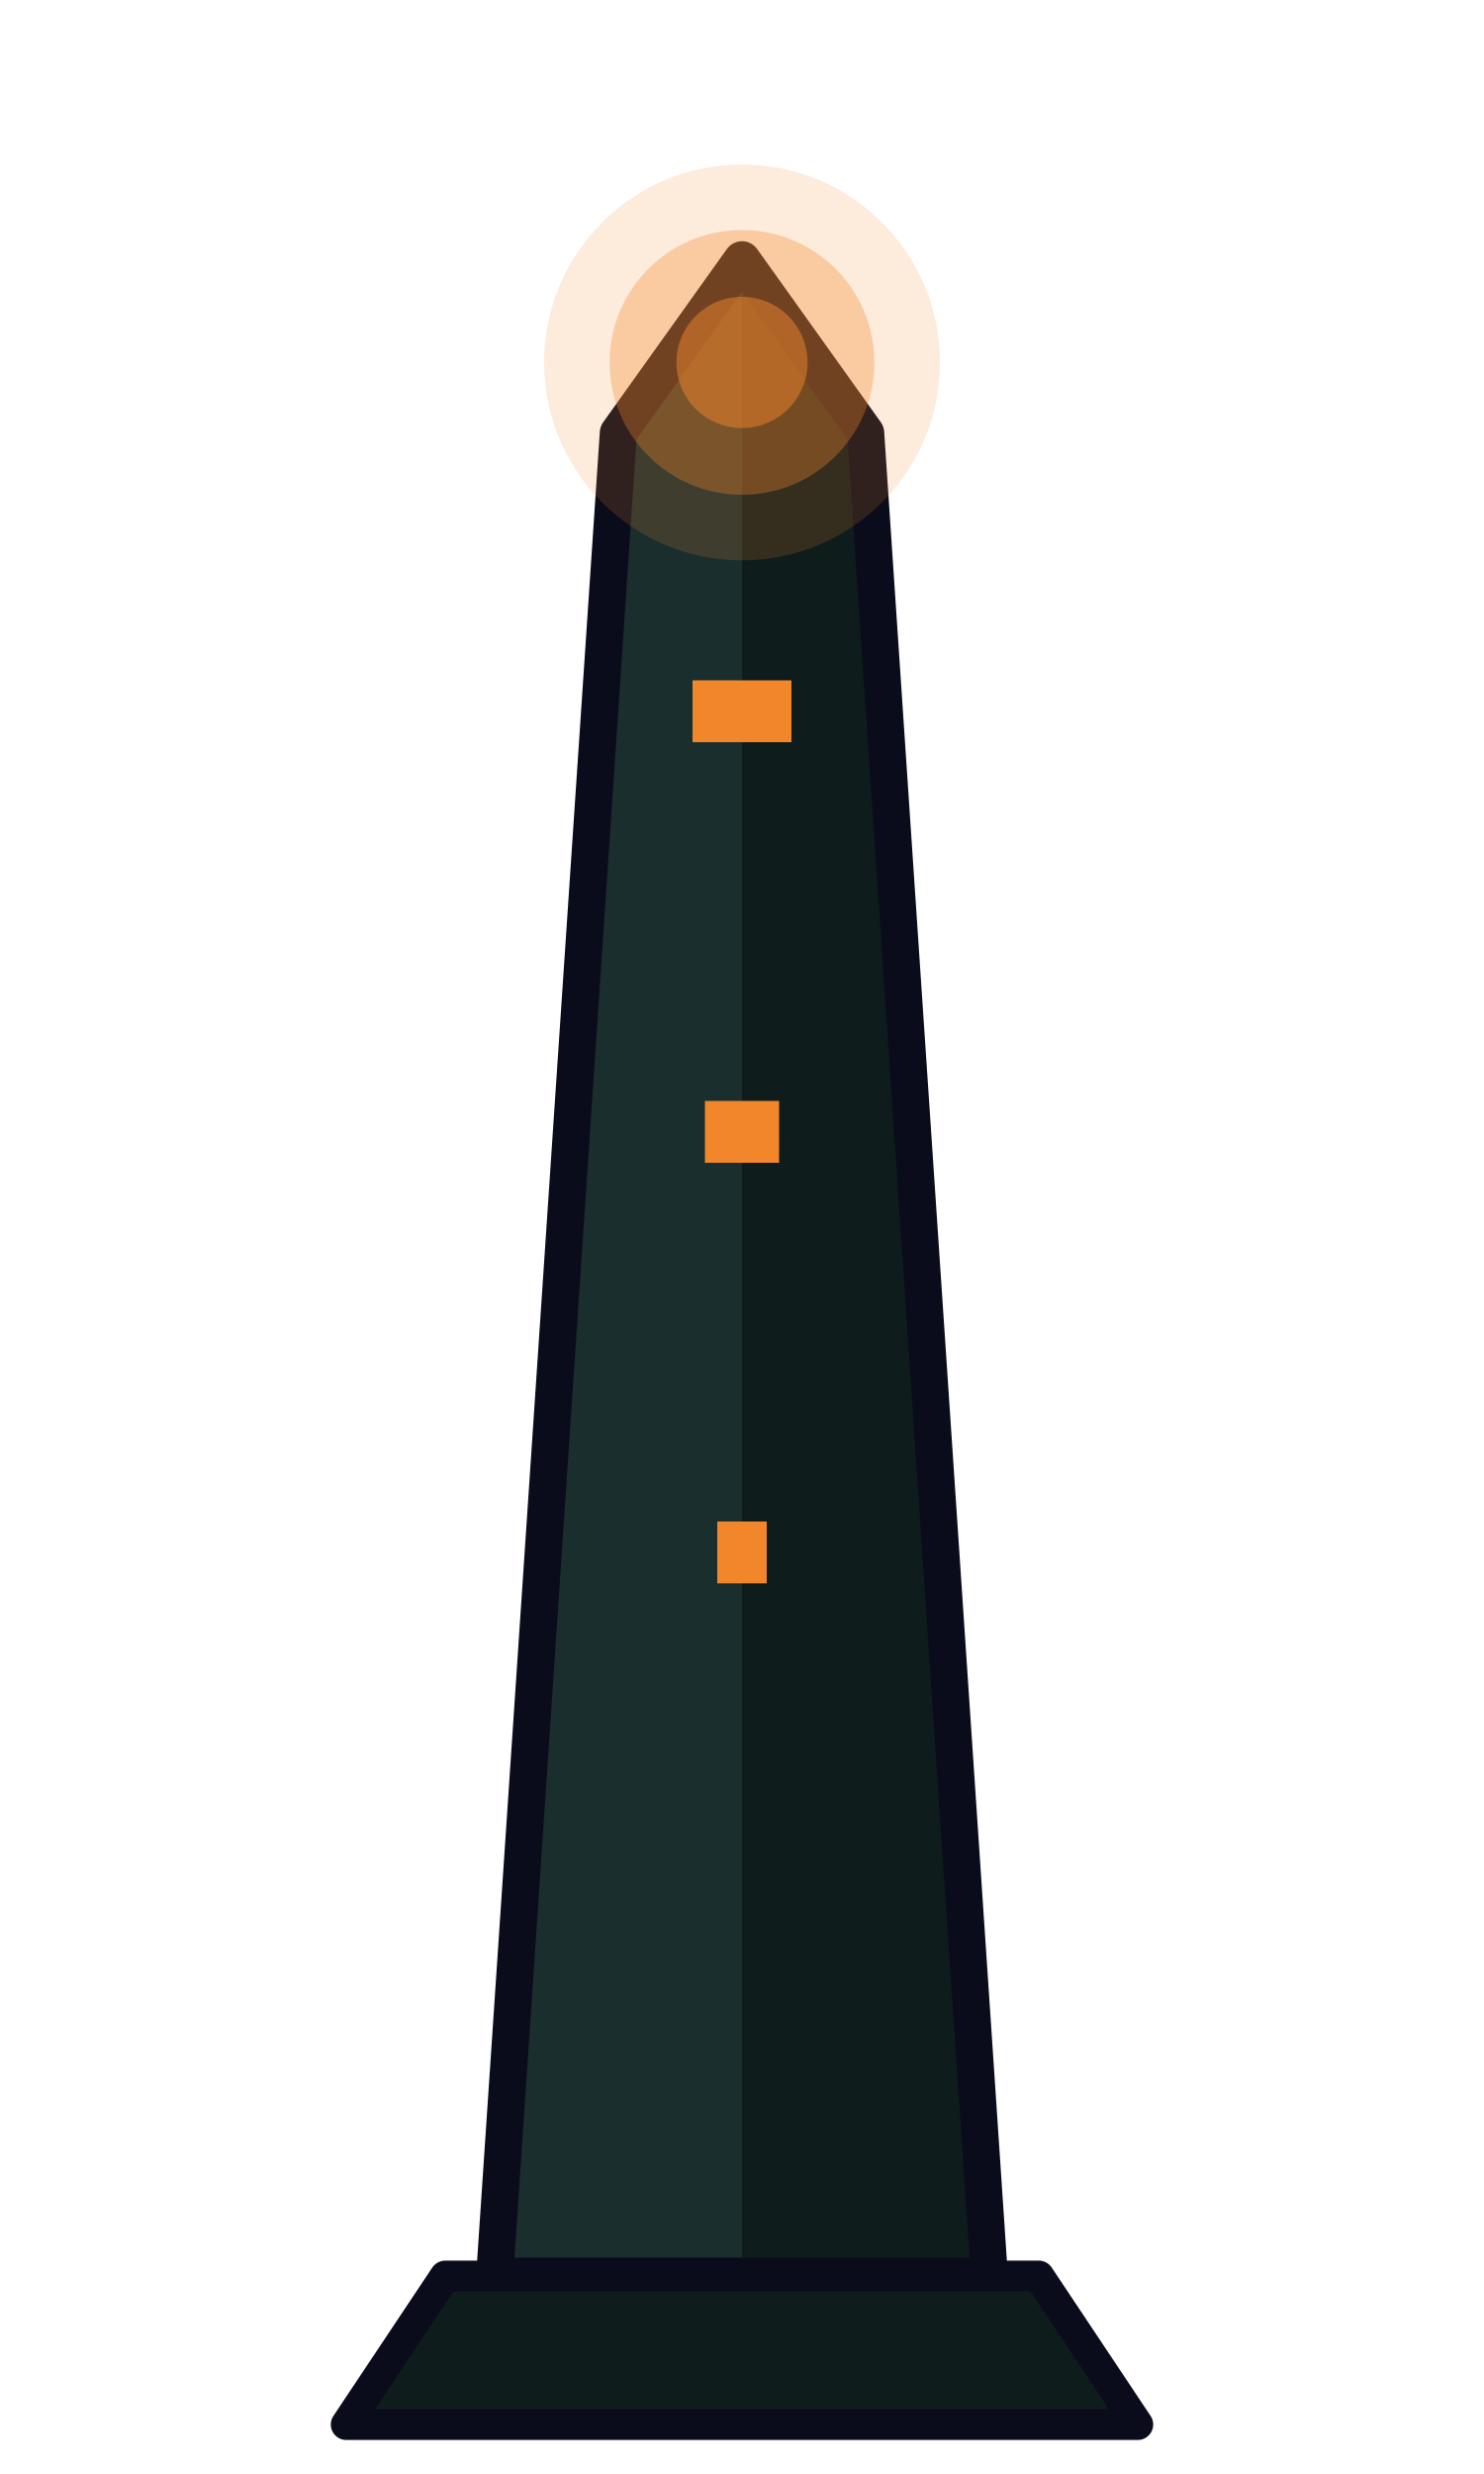
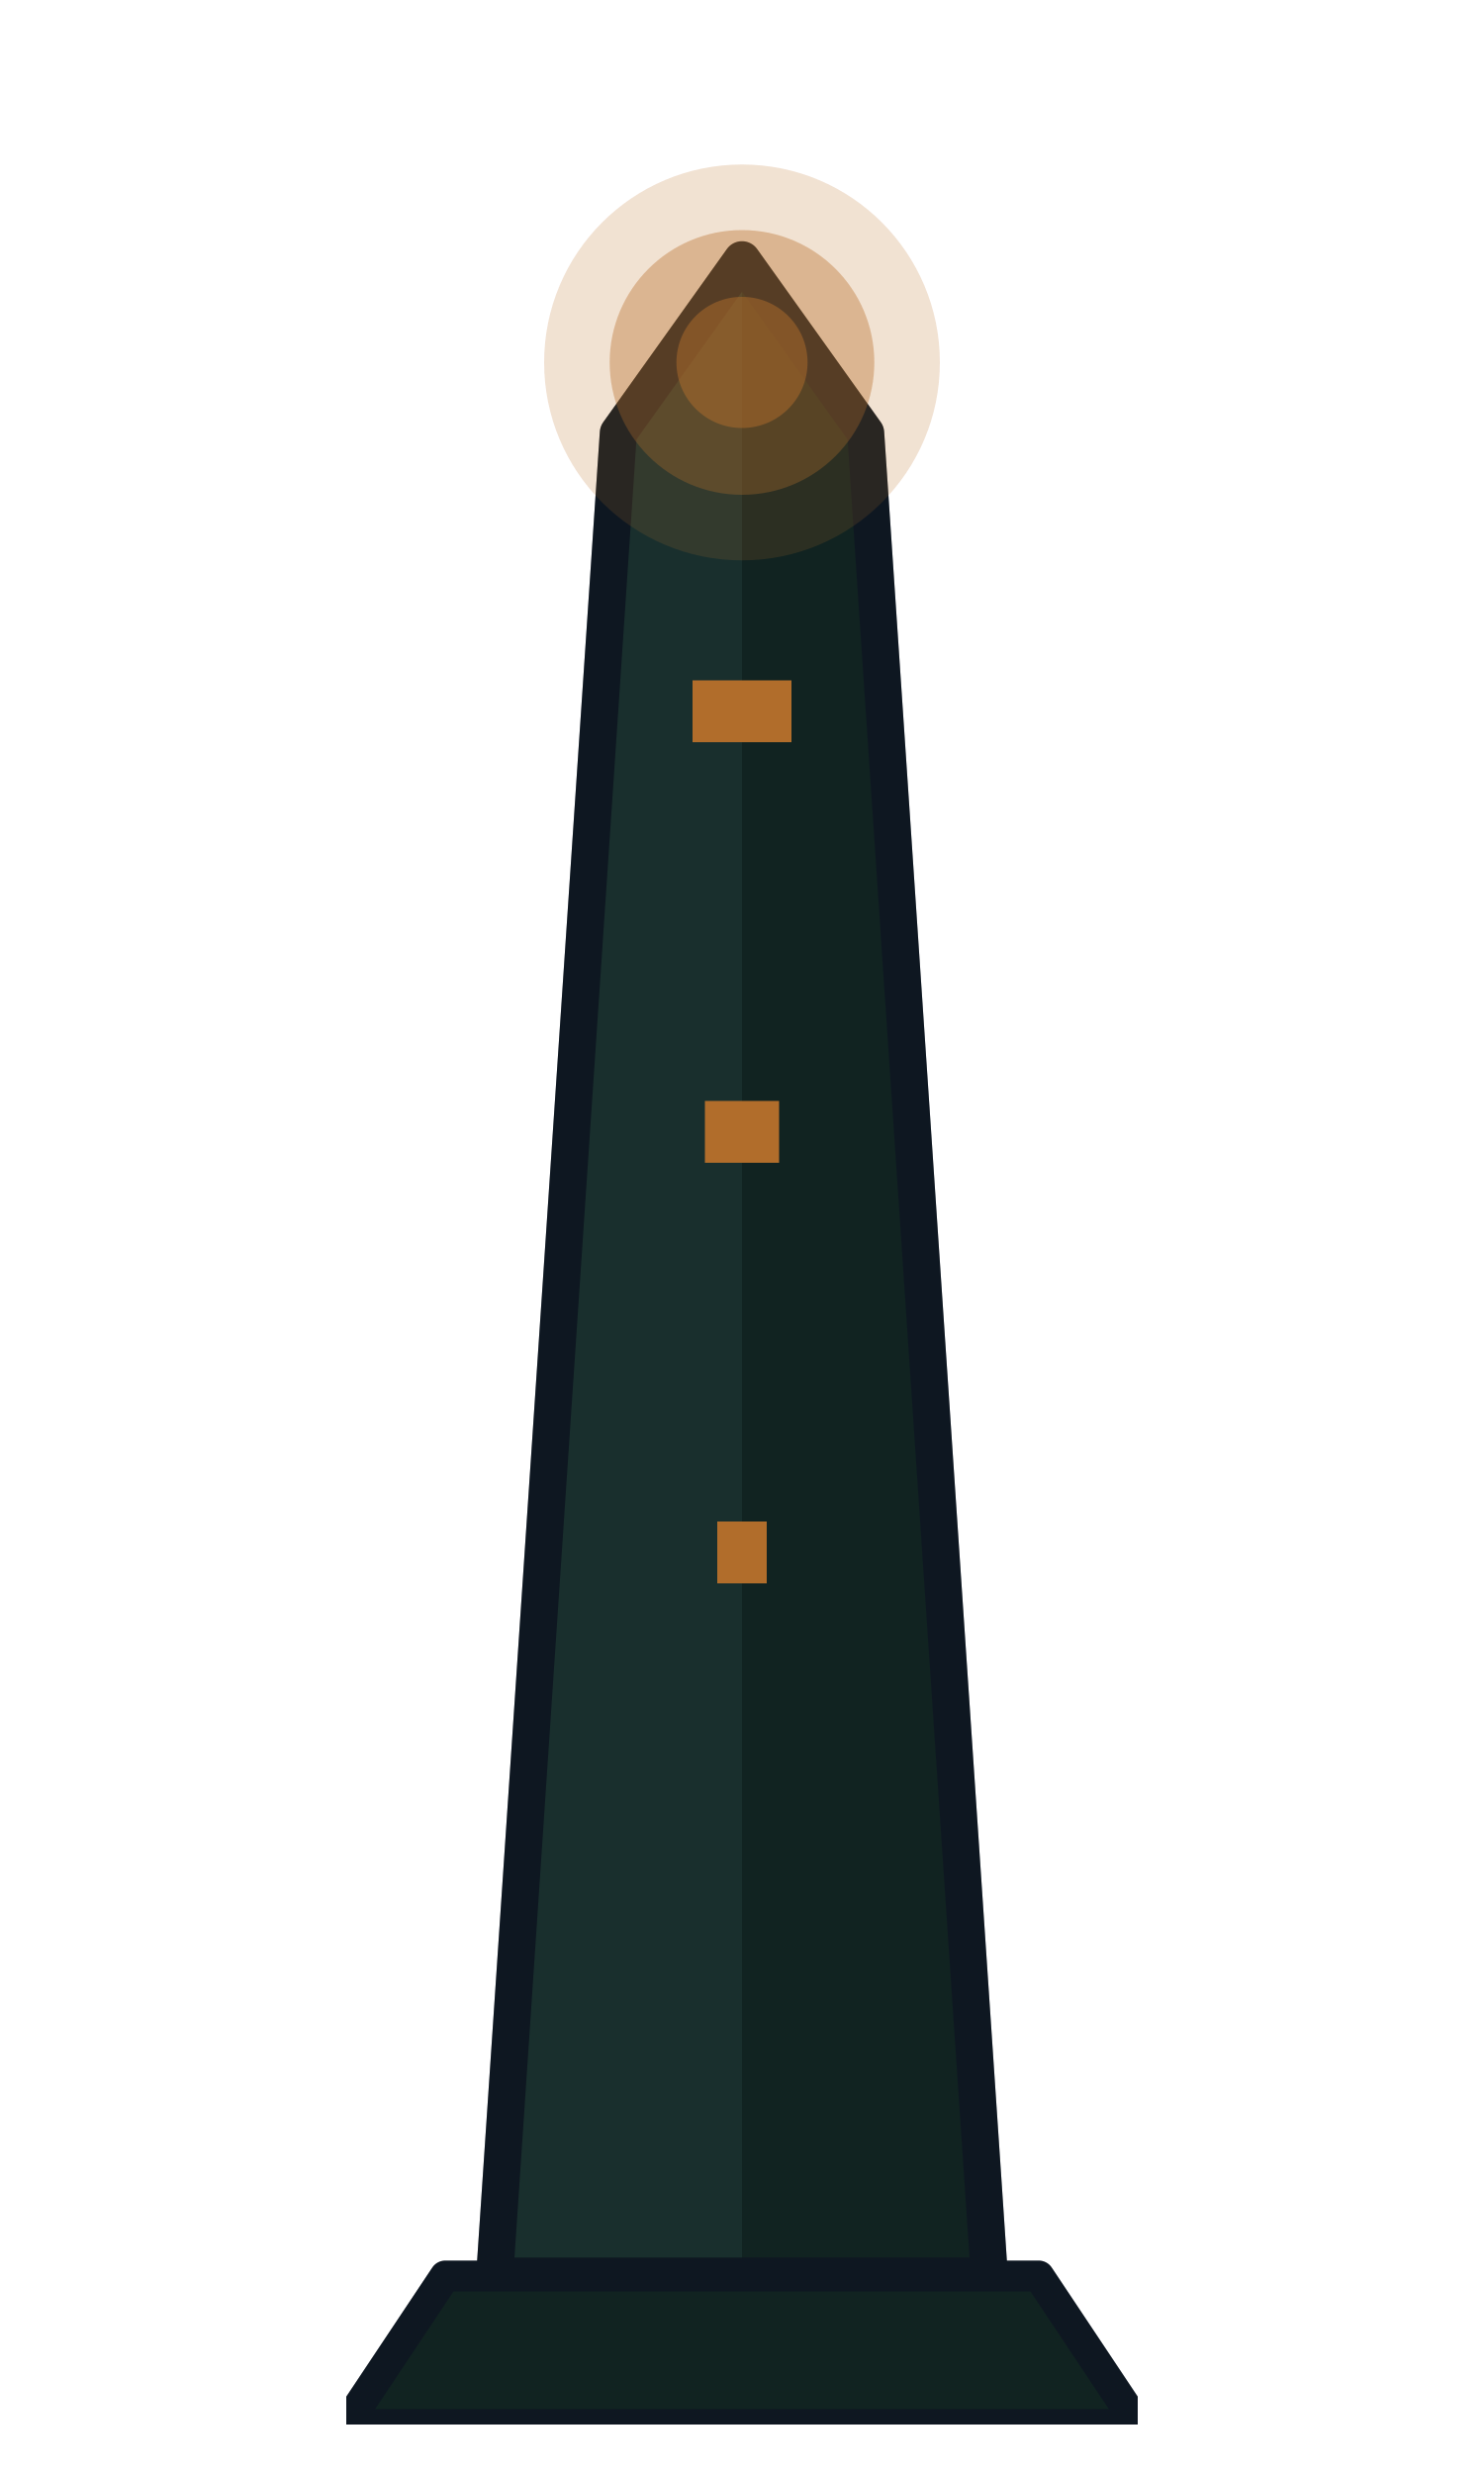
<svg xmlns="http://www.w3.org/2000/svg" width="120" height="200" viewBox="0 0 120 200">
-   <defs />
-   <polygon points="40,184 80,184 70,35 60,21 50,35" fill="#1a2e2e" />
-   <polygon points="60,184 80,184 70,35 60,21" fill="#0e1c1c" />
-   <polygon points="40,184 80,184 70,35 60,21 50,35" fill="none" stroke="#0A0C1C" stroke-width="3" stroke-linejoin="round" />
-   <rect x="56" y="55" width="8" height="5" fill="#F2862B" />
-   <rect x="57" y="89" width="6" height="5" fill="#F2862B" />
-   <rect x="58" y="123" width="4" height="5" fill="#F2862B" />
-   <circle cx="60.0" cy="29.3" r="16.0" fill="#F2862B" opacity="0.17" />
-   <circle cx="60.0" cy="29.3" r="10.7" fill="#F2862B" opacity="0.33" />
-   <circle cx="60.0" cy="29.3" r="5.3" fill="#F2862B" opacity="0.50" />
-   <polygon points="28,196 92,196 84,184 36,184" fill="#0e1c1c" stroke="#0A0C1C" stroke-width="2.5" stroke-linejoin="round" />
+   <defs>
+     <filter id="hz72" x="0" y="0" width="100%" height="100%" color-interpolation-filters="sRGB">
+       <feFlood flood-color="#18322c" flood-opacity="0.3" />
+       <feComposite in2="SourceAlpha" operator="in" result="h" />
+       <feMerge>
+         <feMergeNode in="SourceGraphic" />
+         <feMergeNode in="h" />
+       </feMerge>
+     </filter>
+   </defs>
+   <g filter="url(#hz72)">
+     <polygon points="40,184 80,184 70,35 60,21 50,35" fill="#1a2e2e" />
+     <polygon points="60,184 80,184 70,35 60,21" fill="#0e1c1c" />
+     <polygon points="40,184 80,184 70,35 60,21 50,35" fill="none" stroke="#0A0C1C" stroke-width="3" stroke-linejoin="round" />
+     <rect x="56" y="55" width="8" height="5" fill="#F2862B" />
+     <rect x="57" y="89" width="6" height="5" fill="#F2862B" />
+     <rect x="58" y="123" width="4" height="5" fill="#F2862B" />
+     <circle cx="60.0" cy="29.3" r="16.0" fill="#F2862B" opacity="0.17" />
+     <circle cx="60.0" cy="29.3" r="10.7" fill="#F2862B" opacity="0.33" />
+     <circle cx="60.0" cy="29.3" r="5.3" fill="#F2862B" opacity="0.50" />
+     <polygon points="28,196 92,196 84,184 36,184" fill="#0e1c1c" stroke="#0A0C1C" stroke-width="2.5" stroke-linejoin="round" />
+   </g>
</svg>
